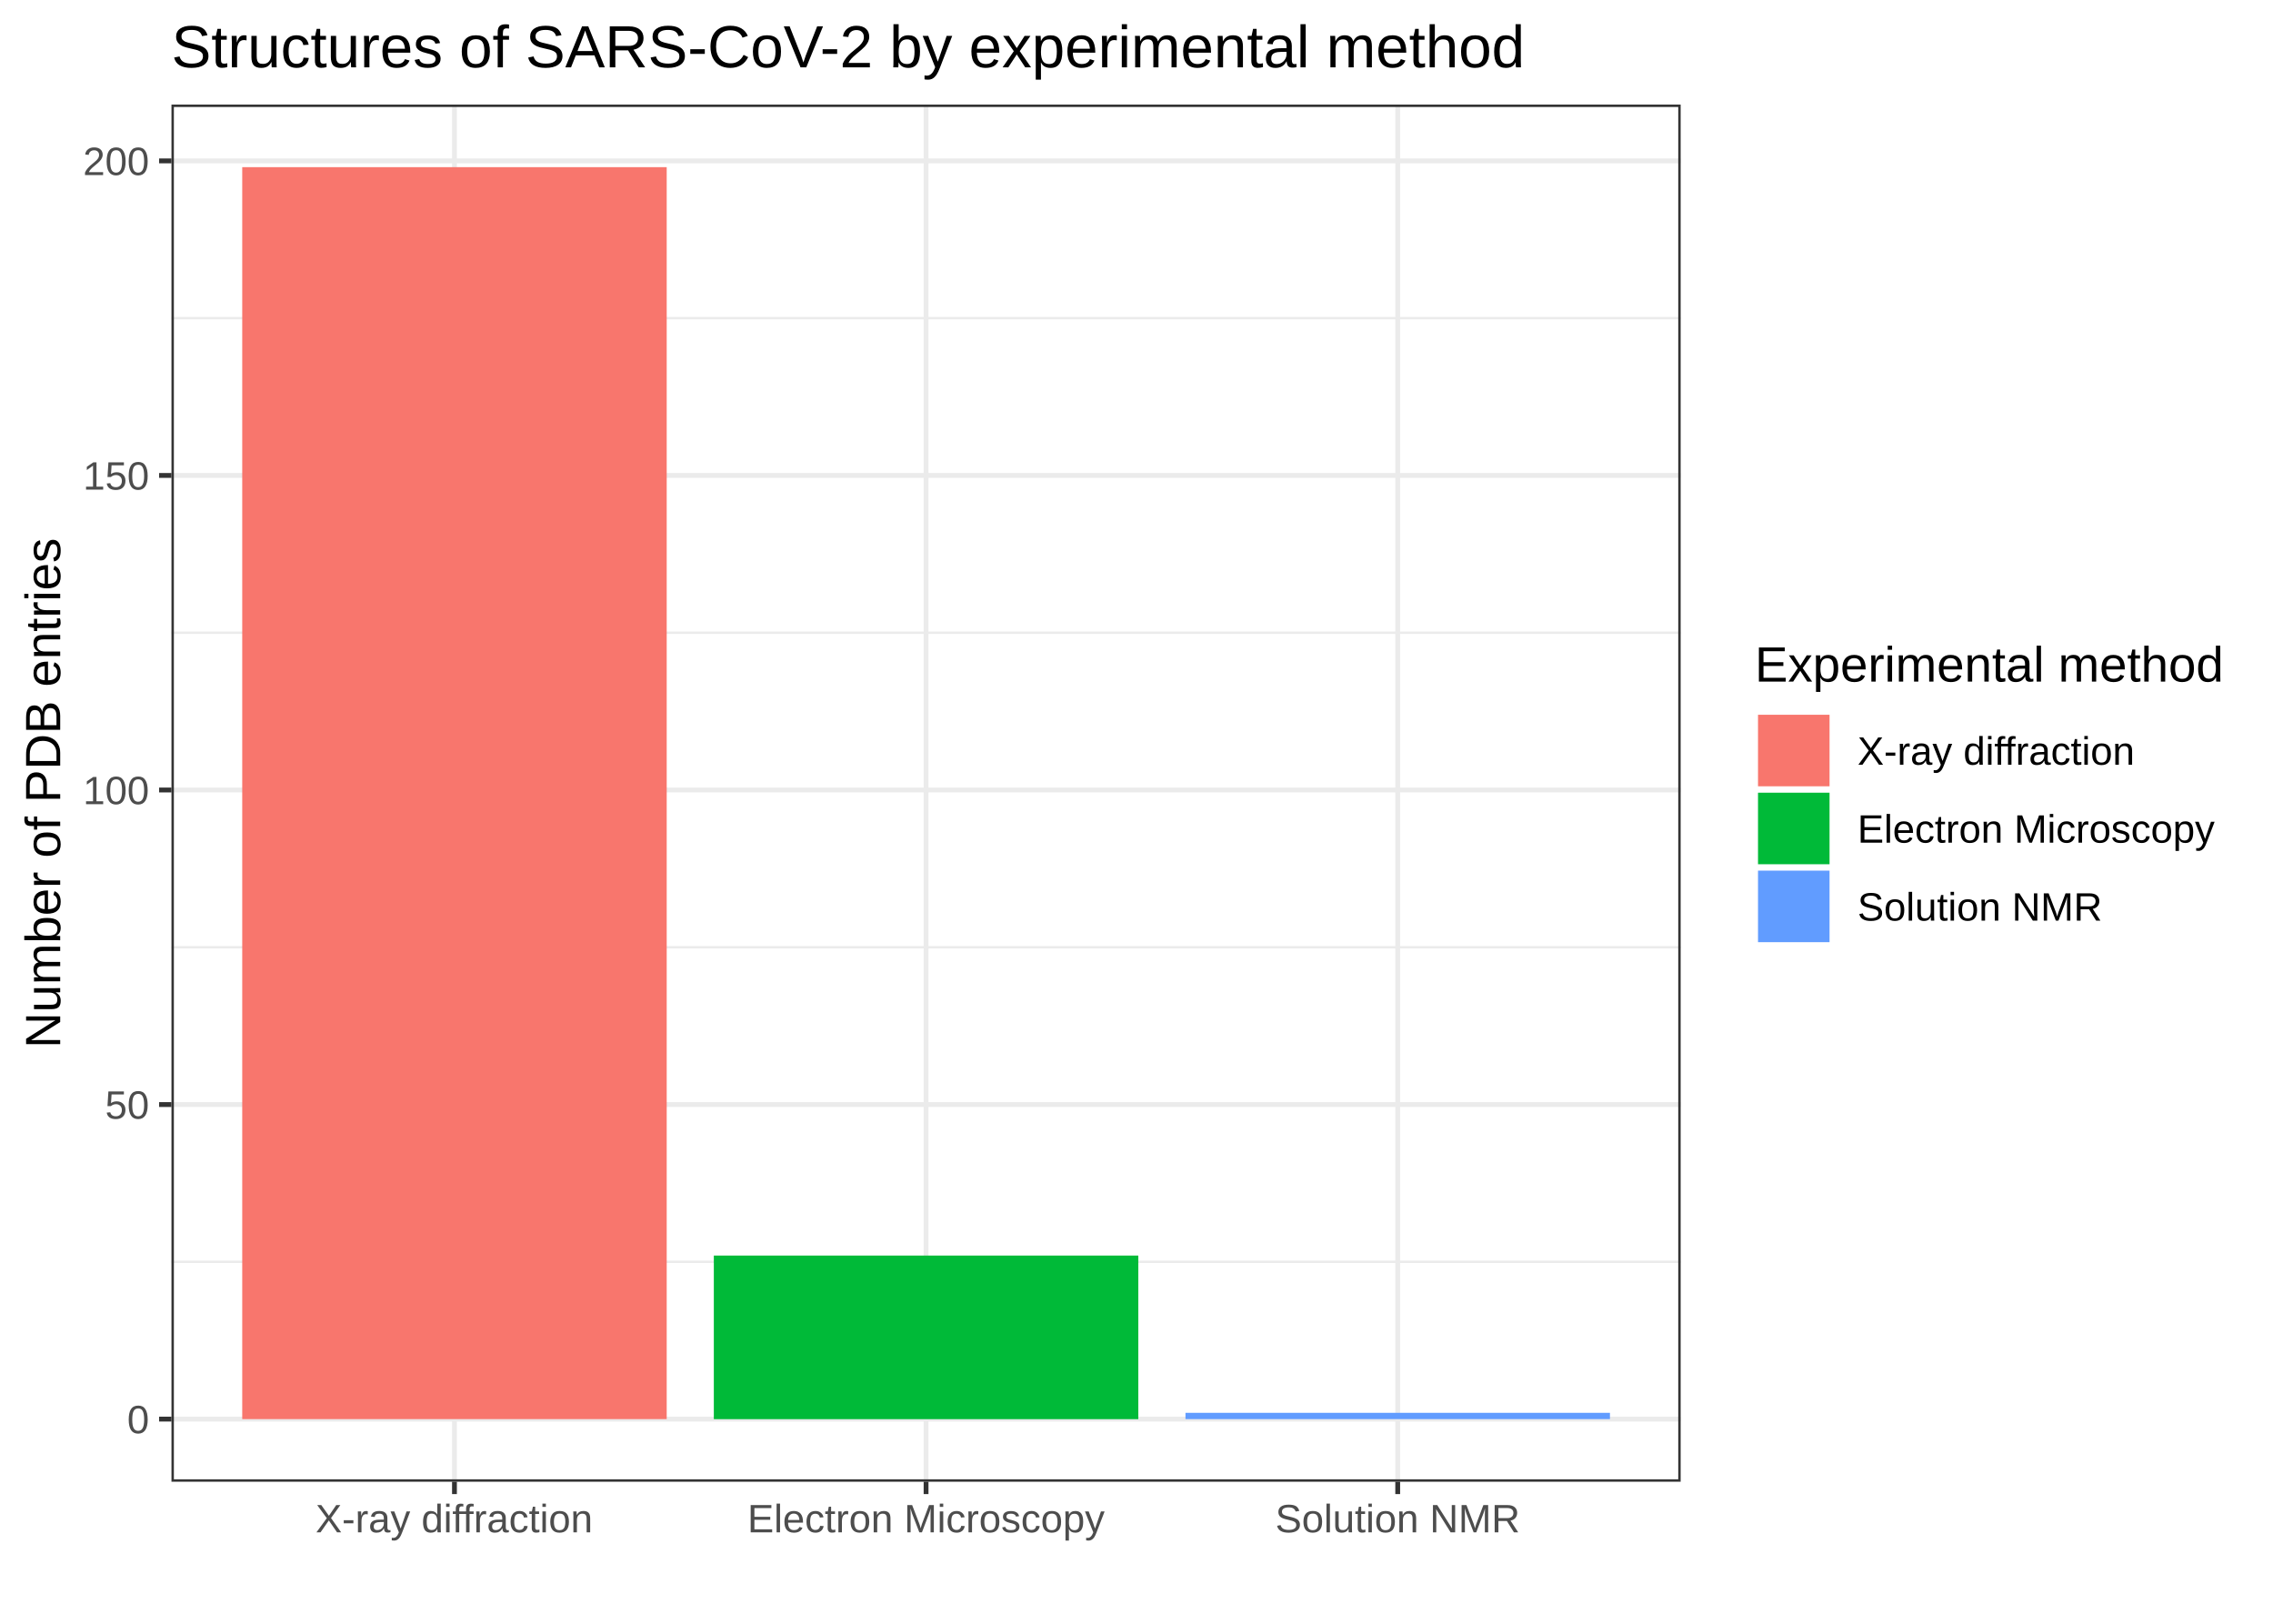
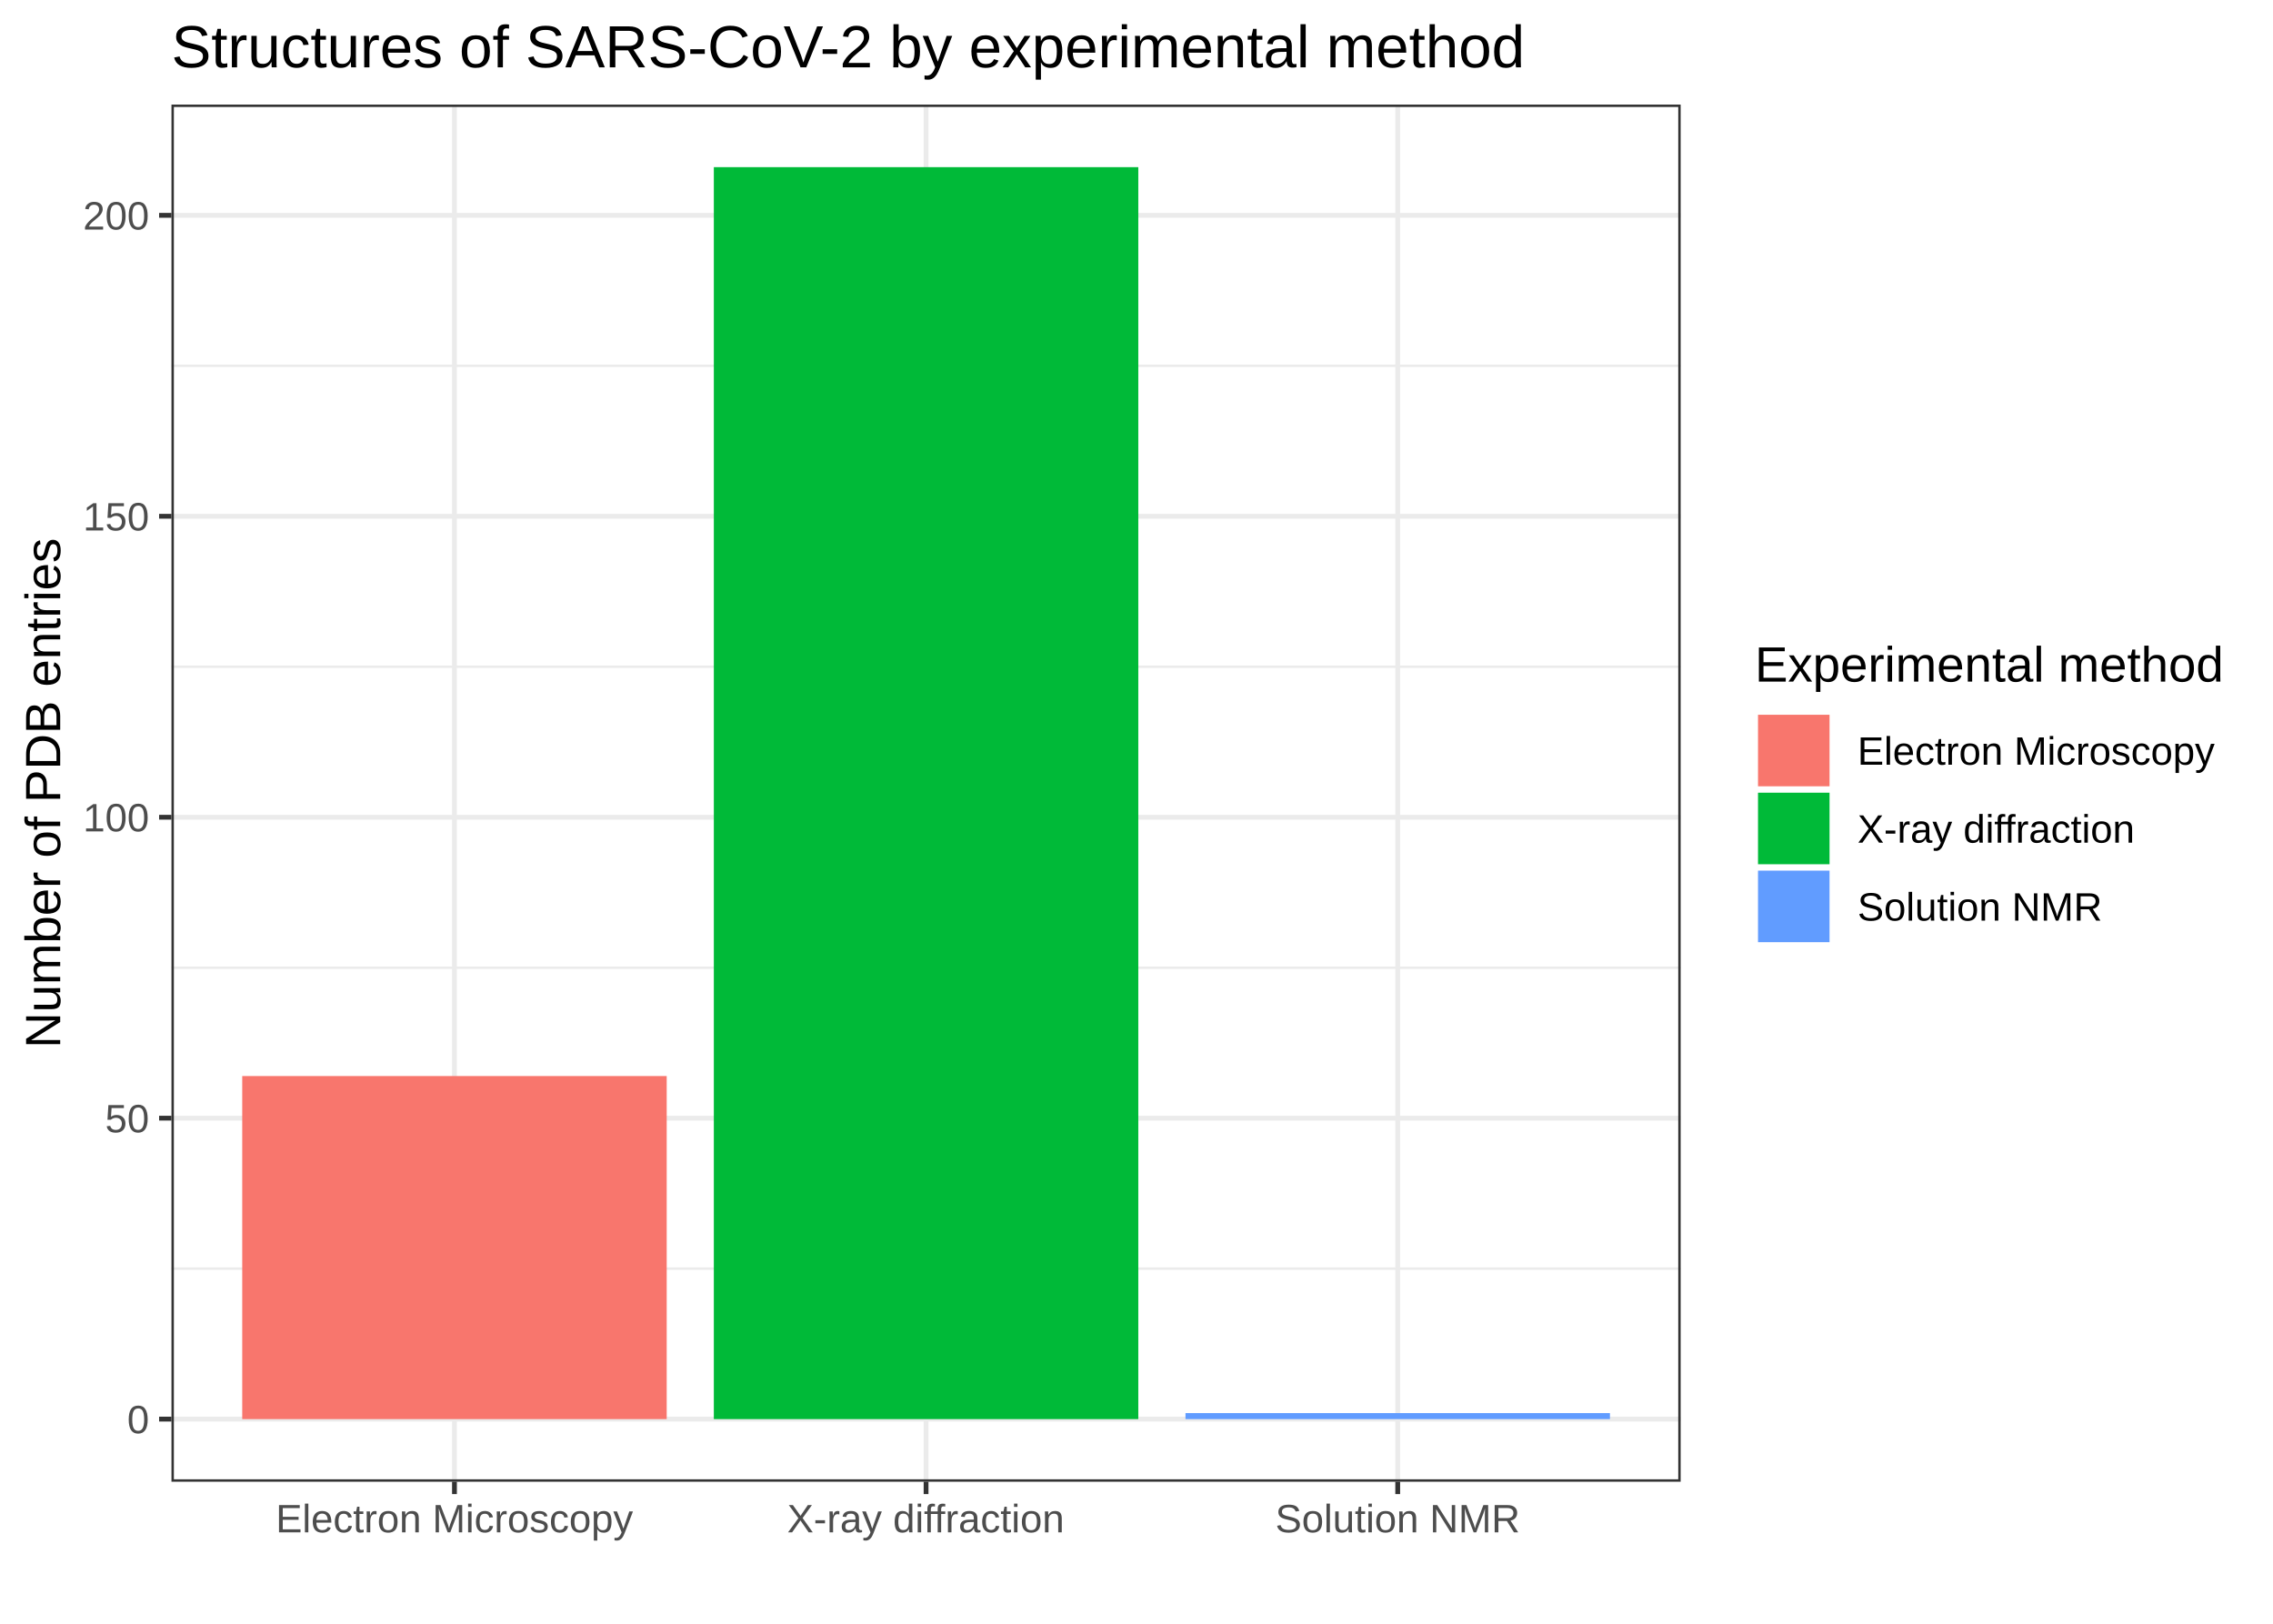
<svg xmlns="http://www.w3.org/2000/svg" viewBox="0 0 504.00 360.00">
  <defs>
    <style type="text/css">
    line, polyline, polygon, path, rect, circle {
      fill: none;
      stroke: #000000;
      stroke-linecap: round;
      stroke-linejoin: round;
      stroke-miterlimit: 10.00;
    }
  </style>
  </defs>
  <rect width="100%" height="100%" style="stroke: none; fill: #FFFFFF;" />
  <rect x="0" y="0" width="504.00" height="360.00" style="stroke-width: 1.07; stroke: #FFFFFF; fill: #FFFFFF;" />
  <defs>
    <clipPath id="cpMzguMDJ8MzcyLjY2fDMyOC41MXwyMy4xOQ==">
      <rect x="38.02" y="23.19" width="334.64" height="305.32" />
    </clipPath>
  </defs>
  <rect x="38.02" y="23.19" width="334.64" height="305.32" style="stroke-width: 1.07; stroke: none; fill: #FFFFFF;" clip-path="url(#cpMzguMDJ8MzcyLjY2fDMyOC41MXwyMy4xOQ==)" />
-   <polyline points="38.02,279.76 372.66,279.76 " style="stroke-width: 0.53; stroke: #EBEBEB; stroke-linecap: butt;" clip-path="url(#cpMzguMDJ8MzcyLjY2fDMyOC41MXwyMy4xOQ==)" />
-   <polyline points="38.02,210.02 372.66,210.02 " style="stroke-width: 0.53; stroke: #EBEBEB; stroke-linecap: butt;" clip-path="url(#cpMzguMDJ8MzcyLjY2fDMyOC41MXwyMy4xOQ==)" />
-   <polyline points="38.02,140.28 372.66,140.28 " style="stroke-width: 0.53; stroke: #EBEBEB; stroke-linecap: butt;" clip-path="url(#cpMzguMDJ8MzcyLjY2fDMyOC41MXwyMy4xOQ==)" />
-   <polyline points="38.02,70.54 372.66,70.54 " style="stroke-width: 0.53; stroke: #EBEBEB; stroke-linecap: butt;" clip-path="url(#cpMzguMDJ8MzcyLjY2fDMyOC41MXwyMy4xOQ==)" />
+   <polyline points="38.02,281.27 372.66,281.27 " style="stroke-width: 0.53; stroke: #EBEBEB; stroke-linecap: butt;" clip-path="url(#cpMzguMDJ8MzcyLjY2fDMyOC41MXwyMy4xOQ==)" />
+   <polyline points="38.02,214.55 372.66,214.55 " style="stroke-width: 0.53; stroke: #EBEBEB; stroke-linecap: butt;" clip-path="url(#cpMzguMDJ8MzcyLjY2fDMyOC41MXwyMy4xOQ==)" />
+   <polyline points="38.02,147.82 372.66,147.82 " style="stroke-width: 0.53; stroke: #EBEBEB; stroke-linecap: butt;" clip-path="url(#cpMzguMDJ8MzcyLjY2fDMyOC41MXwyMy4xOQ==)" />
+   <polyline points="38.02,81.10 372.66,81.10 " style="stroke-width: 0.53; stroke: #EBEBEB; stroke-linecap: butt;" clip-path="url(#cpMzguMDJ8MzcyLjY2fDMyOC41MXwyMy4xOQ==)" />
  <polyline points="38.02,314.63 372.66,314.63 " style="stroke-width: 1.07; stroke: #EBEBEB; stroke-linecap: butt;" clip-path="url(#cpMzguMDJ8MzcyLjY2fDMyOC41MXwyMy4xOQ==)" />
-   <polyline points="38.02,244.89 372.66,244.89 " style="stroke-width: 1.07; stroke: #EBEBEB; stroke-linecap: butt;" clip-path="url(#cpMzguMDJ8MzcyLjY2fDMyOC41MXwyMy4xOQ==)" />
-   <polyline points="38.02,175.15 372.66,175.15 " style="stroke-width: 1.07; stroke: #EBEBEB; stroke-linecap: butt;" clip-path="url(#cpMzguMDJ8MzcyLjY2fDMyOC41MXwyMy4xOQ==)" />
-   <polyline points="38.02,105.41 372.66,105.41 " style="stroke-width: 1.07; stroke: #EBEBEB; stroke-linecap: butt;" clip-path="url(#cpMzguMDJ8MzcyLjY2fDMyOC41MXwyMy4xOQ==)" />
-   <polyline points="38.02,35.67 372.66,35.67 " style="stroke-width: 1.07; stroke: #EBEBEB; stroke-linecap: butt;" clip-path="url(#cpMzguMDJ8MzcyLjY2fDMyOC41MXwyMy4xOQ==)" />
+   <polyline points="38.02,247.91 372.66,247.91 " style="stroke-width: 1.07; stroke: #EBEBEB; stroke-linecap: butt;" clip-path="url(#cpMzguMDJ8MzcyLjY2fDMyOC41MXwyMy4xOQ==)" />
+   <polyline points="38.02,181.19 372.66,181.19 " style="stroke-width: 1.07; stroke: #EBEBEB; stroke-linecap: butt;" clip-path="url(#cpMzguMDJ8MzcyLjY2fDMyOC41MXwyMy4xOQ==)" />
+   <polyline points="38.02,114.46 372.66,114.46 " style="stroke-width: 1.07; stroke: #EBEBEB; stroke-linecap: butt;" clip-path="url(#cpMzguMDJ8MzcyLjY2fDMyOC41MXwyMy4xOQ==)" />
+   <polyline points="38.02,47.74 372.66,47.74 " style="stroke-width: 1.07; stroke: #EBEBEB; stroke-linecap: butt;" clip-path="url(#cpMzguMDJ8MzcyLjY2fDMyOC41MXwyMy4xOQ==)" />
  <polyline points="100.77,328.51 100.77,23.19 " style="stroke-width: 1.07; stroke: #EBEBEB; stroke-linecap: butt;" clip-path="url(#cpMzguMDJ8MzcyLjY2fDMyOC41MXwyMy4xOQ==)" />
  <polyline points="205.34,328.51 205.34,23.19 " style="stroke-width: 1.07; stroke: #EBEBEB; stroke-linecap: butt;" clip-path="url(#cpMzguMDJ8MzcyLjY2fDMyOC41MXwyMy4xOQ==)" />
  <polyline points="309.92,328.51 309.92,23.19 " style="stroke-width: 1.07; stroke: #EBEBEB; stroke-linecap: butt;" clip-path="url(#cpMzguMDJ8MzcyLjY2fDMyOC41MXwyMy4xOQ==)" />
-   <rect x="53.71" y="37.06" width="94.12" height="277.57" style="stroke-width: 1.07; stroke: none; stroke-linecap: square; stroke-linejoin: miter; fill: #F8766D;" clip-path="url(#cpMzguMDJ8MzcyLjY2fDMyOC41MXwyMy4xOQ==)" />
-   <rect x="158.28" y="278.37" width="94.12" height="36.27" style="stroke-width: 1.07; stroke: none; stroke-linecap: square; stroke-linejoin: miter; fill: #00BA38;" clip-path="url(#cpMzguMDJ8MzcyLjY2fDMyOC41MXwyMy4xOQ==)" />
-   <rect x="262.86" y="313.24" width="94.12" height="1.39" style="stroke-width: 1.07; stroke: none; stroke-linecap: square; stroke-linejoin: miter; fill: #619CFF;" clip-path="url(#cpMzguMDJ8MzcyLjY2fDMyOC41MXwyMy4xOQ==)" />
+   <rect x="53.71" y="238.57" width="94.12" height="76.06" style="stroke-width: 1.07; stroke: none; stroke-linecap: square; stroke-linejoin: miter; fill: #F8766D;" clip-path="url(#cpMzguMDJ8MzcyLjY2fDMyOC41MXwyMy4xOQ==)" />
+   <rect x="158.28" y="37.06" width="94.12" height="277.57" style="stroke-width: 1.07; stroke: none; stroke-linecap: square; stroke-linejoin: miter; fill: #00BA38;" clip-path="url(#cpMzguMDJ8MzcyLjY2fDMyOC41MXwyMy4xOQ==)" />
+   <rect x="262.86" y="313.30" width="94.12" height="1.33" style="stroke-width: 1.07; stroke: none; stroke-linecap: square; stroke-linejoin: miter; fill: #619CFF;" clip-path="url(#cpMzguMDJ8MzcyLjY2fDMyOC41MXwyMy4xOQ==)" />
  <rect x="38.02" y="23.19" width="334.64" height="305.32" style="stroke-width: 1.07; stroke: #333333;" clip-path="url(#cpMzguMDJ8MzcyLjY2fDMyOC41MXwyMy4xOQ==)" />
  <defs>
    <clipPath id="cpMC4wMHw1MDQuMDB8MzYwLjAwfDAuMDA=">
      <rect x="0.00" y="0.00" width="504.00" height="360.00" />
    </clipPath>
  </defs>
  <g clip-path="url(#cpMC4wMHw1MDQuMDB8MzYwLjAwfDAuMDA=)">
    <text x="28.20" y="317.78" style="font-size: 8.80px; fill: #4D4D4D; font-family: Arial;" textLength="4.89px" lengthAdjust="spacingAndGlyphs">0</text>
  </g>
  <g clip-path="url(#cpMC4wMHw1MDQuMDB8MzYwLjAwfDAuMDA=)">
-     <text x="23.30" y="248.04" style="font-size: 8.80px; fill: #4D4D4D; font-family: Arial;" textLength="9.79px" lengthAdjust="spacingAndGlyphs">50</text>
+     <text x="23.30" y="251.06" style="font-size: 8.80px; fill: #4D4D4D; font-family: Arial;" textLength="9.79px" lengthAdjust="spacingAndGlyphs">50</text>
  </g>
  <g clip-path="url(#cpMC4wMHw1MDQuMDB8MzYwLjAwfDAuMDA=)">
-     <text x="18.41" y="178.30" style="font-size: 8.80px; fill: #4D4D4D; font-family: Arial;" textLength="14.68px" lengthAdjust="spacingAndGlyphs">100</text>
+     <text x="18.41" y="184.33" style="font-size: 8.80px; fill: #4D4D4D; font-family: Arial;" textLength="14.68px" lengthAdjust="spacingAndGlyphs">100</text>
  </g>
  <g clip-path="url(#cpMC4wMHw1MDQuMDB8MzYwLjAwfDAuMDA=)">
-     <text x="18.41" y="108.56" style="font-size: 8.80px; fill: #4D4D4D; font-family: Arial;" textLength="14.68px" lengthAdjust="spacingAndGlyphs">150</text>
+     <text x="18.41" y="117.61" style="font-size: 8.80px; fill: #4D4D4D; font-family: Arial;" textLength="14.68px" lengthAdjust="spacingAndGlyphs">150</text>
  </g>
  <g clip-path="url(#cpMC4wMHw1MDQuMDB8MzYwLjAwfDAuMDA=)">
-     <text x="18.41" y="38.82" style="font-size: 8.80px; fill: #4D4D4D; font-family: Arial;" textLength="14.68px" lengthAdjust="spacingAndGlyphs">200</text>
+     <text x="18.41" y="50.89" style="font-size: 8.80px; fill: #4D4D4D; font-family: Arial;" textLength="14.68px" lengthAdjust="spacingAndGlyphs">200</text>
  </g>
  <polyline points="35.28,314.63 38.02,314.63 " style="stroke-width: 1.07; stroke: #333333; stroke-linecap: butt;" clip-path="url(#cpMC4wMHw1MDQuMDB8MzYwLjAwfDAuMDA=)" />
-   <polyline points="35.28,244.89 38.02,244.89 " style="stroke-width: 1.07; stroke: #333333; stroke-linecap: butt;" clip-path="url(#cpMC4wMHw1MDQuMDB8MzYwLjAwfDAuMDA=)" />
-   <polyline points="35.28,175.15 38.02,175.15 " style="stroke-width: 1.07; stroke: #333333; stroke-linecap: butt;" clip-path="url(#cpMC4wMHw1MDQuMDB8MzYwLjAwfDAuMDA=)" />
-   <polyline points="35.28,105.41 38.02,105.41 " style="stroke-width: 1.07; stroke: #333333; stroke-linecap: butt;" clip-path="url(#cpMC4wMHw1MDQuMDB8MzYwLjAwfDAuMDA=)" />
-   <polyline points="35.28,35.67 38.02,35.67 " style="stroke-width: 1.07; stroke: #333333; stroke-linecap: butt;" clip-path="url(#cpMC4wMHw1MDQuMDB8MzYwLjAwfDAuMDA=)" />
+   <polyline points="35.28,247.91 38.02,247.91 " style="stroke-width: 1.07; stroke: #333333; stroke-linecap: butt;" clip-path="url(#cpMC4wMHw1MDQuMDB8MzYwLjAwfDAuMDA=)" />
+   <polyline points="35.28,181.19 38.02,181.19 " style="stroke-width: 1.07; stroke: #333333; stroke-linecap: butt;" clip-path="url(#cpMC4wMHw1MDQuMDB8MzYwLjAwfDAuMDA=)" />
+   <polyline points="35.28,114.46 38.02,114.46 " style="stroke-width: 1.07; stroke: #333333; stroke-linecap: butt;" clip-path="url(#cpMC4wMHw1MDQuMDB8MzYwLjAwfDAuMDA=)" />
+   <polyline points="35.28,47.74 38.02,47.74 " style="stroke-width: 1.07; stroke: #333333; stroke-linecap: butt;" clip-path="url(#cpMC4wMHw1MDQuMDB8MzYwLjAwfDAuMDA=)" />
  <polyline points="100.77,331.25 100.77,328.51 " style="stroke-width: 1.07; stroke: #333333; stroke-linecap: butt;" clip-path="url(#cpMC4wMHw1MDQuMDB8MzYwLjAwfDAuMDA=)" />
  <polyline points="205.34,331.25 205.34,328.51 " style="stroke-width: 1.07; stroke: #333333; stroke-linecap: butt;" clip-path="url(#cpMC4wMHw1MDQuMDB8MzYwLjAwfDAuMDA=)" />
  <polyline points="309.92,331.25 309.92,328.51 " style="stroke-width: 1.07; stroke: #333333; stroke-linecap: butt;" clip-path="url(#cpMC4wMHw1MDQuMDB8MzYwLjAwfDAuMDA=)" />
  <g clip-path="url(#cpMC4wMHw1MDQuMDB8MzYwLjAwfDAuMDA=)">
-     <text x="69.96" y="339.74" style="font-size: 8.80px; fill: #4D4D4D; font-family: Arial;" textLength="61.62px" lengthAdjust="spacingAndGlyphs">X-ray diffraction</text>
+     <text x="61.15" y="339.74" style="font-size: 8.80px; fill: #4D4D4D; font-family: Arial;" textLength="79.23px" lengthAdjust="spacingAndGlyphs">Electron Microscopy</text>
  </g>
  <g clip-path="url(#cpMC4wMHw1MDQuMDB8MzYwLjAwfDAuMDA=)">
-     <text x="165.73" y="339.74" style="font-size: 8.80px; fill: #4D4D4D; font-family: Arial;" textLength="79.23px" lengthAdjust="spacingAndGlyphs">Electron Microscopy</text>
+     <text x="174.53" y="339.74" style="font-size: 8.80px; fill: #4D4D4D; font-family: Arial;" textLength="61.62px" lengthAdjust="spacingAndGlyphs">X-ray diffraction</text>
  </g>
  <g clip-path="url(#cpMC4wMHw1MDQuMDB8MzYwLjAwfDAuMDA=)">
    <text x="282.77" y="339.74" style="font-size: 8.80px; fill: #4D4D4D; font-family: Arial;" textLength="54.29px" lengthAdjust="spacingAndGlyphs">Solution NMR</text>
  </g>
  <g clip-path="url(#cpMC4wMHw1MDQuMDB8MzYwLjAwfDAuMDA=)">
    <text transform="translate(13.35,232.40) rotate(-90)" style="font-size: 11.00px; font-family: Arial;" textLength="113.10px" lengthAdjust="spacingAndGlyphs">Number of PDB entries</text>
  </g>
  <rect x="383.62" y="136.61" width="114.90" height="78.47" style="stroke-width: 1.07; stroke: none; fill: #FFFFFF;" clip-path="url(#cpMC4wMHw1MDQuMDB8MzYwLjAwfDAuMDA=)" />
  <g clip-path="url(#cpMC4wMHw1MDQuMDB8MzYwLjAwfDAuMDA=)">
    <text x="389.10" y="151.12" style="font-size: 11.00px; font-family: Arial;" textLength="103.94px" lengthAdjust="spacingAndGlyphs">Experimental method</text>
  </g>
  <rect x="389.10" y="157.76" width="17.28" height="17.28" style="stroke-width: 1.07; stroke: none; fill: #FFFFFF;" clip-path="url(#cpMC4wMHw1MDQuMDB8MzYwLjAwfDAuMDA=)" />
  <rect x="389.81" y="158.47" width="15.86" height="15.86" style="stroke-width: 1.07; stroke: none; stroke-linecap: square; stroke-linejoin: miter; fill: #F8766D;" clip-path="url(#cpMC4wMHw1MDQuMDB8MzYwLjAwfDAuMDA=)" />
  <rect x="389.10" y="175.04" width="17.28" height="17.28" style="stroke-width: 1.07; stroke: none; fill: #FFFFFF;" clip-path="url(#cpMC4wMHw1MDQuMDB8MzYwLjAwfDAuMDA=)" />
  <rect x="389.81" y="175.75" width="15.86" height="15.86" style="stroke-width: 1.07; stroke: none; stroke-linecap: square; stroke-linejoin: miter; fill: #00BA38;" clip-path="url(#cpMC4wMHw1MDQuMDB8MzYwLjAwfDAuMDA=)" />
  <rect x="389.10" y="192.32" width="17.28" height="17.28" style="stroke-width: 1.07; stroke: none; fill: #FFFFFF;" clip-path="url(#cpMC4wMHw1MDQuMDB8MzYwLjAwfDAuMDA=)" />
  <rect x="389.81" y="193.03" width="15.86" height="15.86" style="stroke-width: 1.07; stroke: none; stroke-linecap: square; stroke-linejoin: miter; fill: #619CFF;" clip-path="url(#cpMC4wMHw1MDQuMDB8MzYwLjAwfDAuMDA=)" />
  <g clip-path="url(#cpMC4wMHw1MDQuMDB8MzYwLjAwfDAuMDA=)">
-     <text x="411.86" y="169.55" style="font-size: 8.80px; font-family: Arial;" textLength="61.62px" lengthAdjust="spacingAndGlyphs">X-ray diffraction</text>
+     <text x="411.86" y="169.55" style="font-size: 8.80px; font-family: Arial;" textLength="79.23px" lengthAdjust="spacingAndGlyphs">Electron Microscopy</text>
  </g>
  <g clip-path="url(#cpMC4wMHw1MDQuMDB8MzYwLjAwfDAuMDA=)">
-     <text x="411.86" y="186.83" style="font-size: 8.80px; font-family: Arial;" textLength="79.23px" lengthAdjust="spacingAndGlyphs">Electron Microscopy</text>
+     <text x="411.86" y="186.83" style="font-size: 8.80px; font-family: Arial;" textLength="61.62px" lengthAdjust="spacingAndGlyphs">X-ray diffraction</text>
  </g>
  <g clip-path="url(#cpMC4wMHw1MDQuMDB8MzYwLjAwfDAuMDA=)">
    <text x="411.86" y="204.11" style="font-size: 8.80px; font-family: Arial;" textLength="54.29px" lengthAdjust="spacingAndGlyphs">Solution NMR</text>
  </g>
  <g clip-path="url(#cpMC4wMHw1MDQuMDB8MzYwLjAwfDAuMDA=)">
    <text x="38.02" y="14.93" style="font-size: 13.20px; font-family: Arial;" textLength="300.80px" lengthAdjust="spacingAndGlyphs">Structures of SARS-CoV-2 by experimental method</text>
  </g>
</svg>
